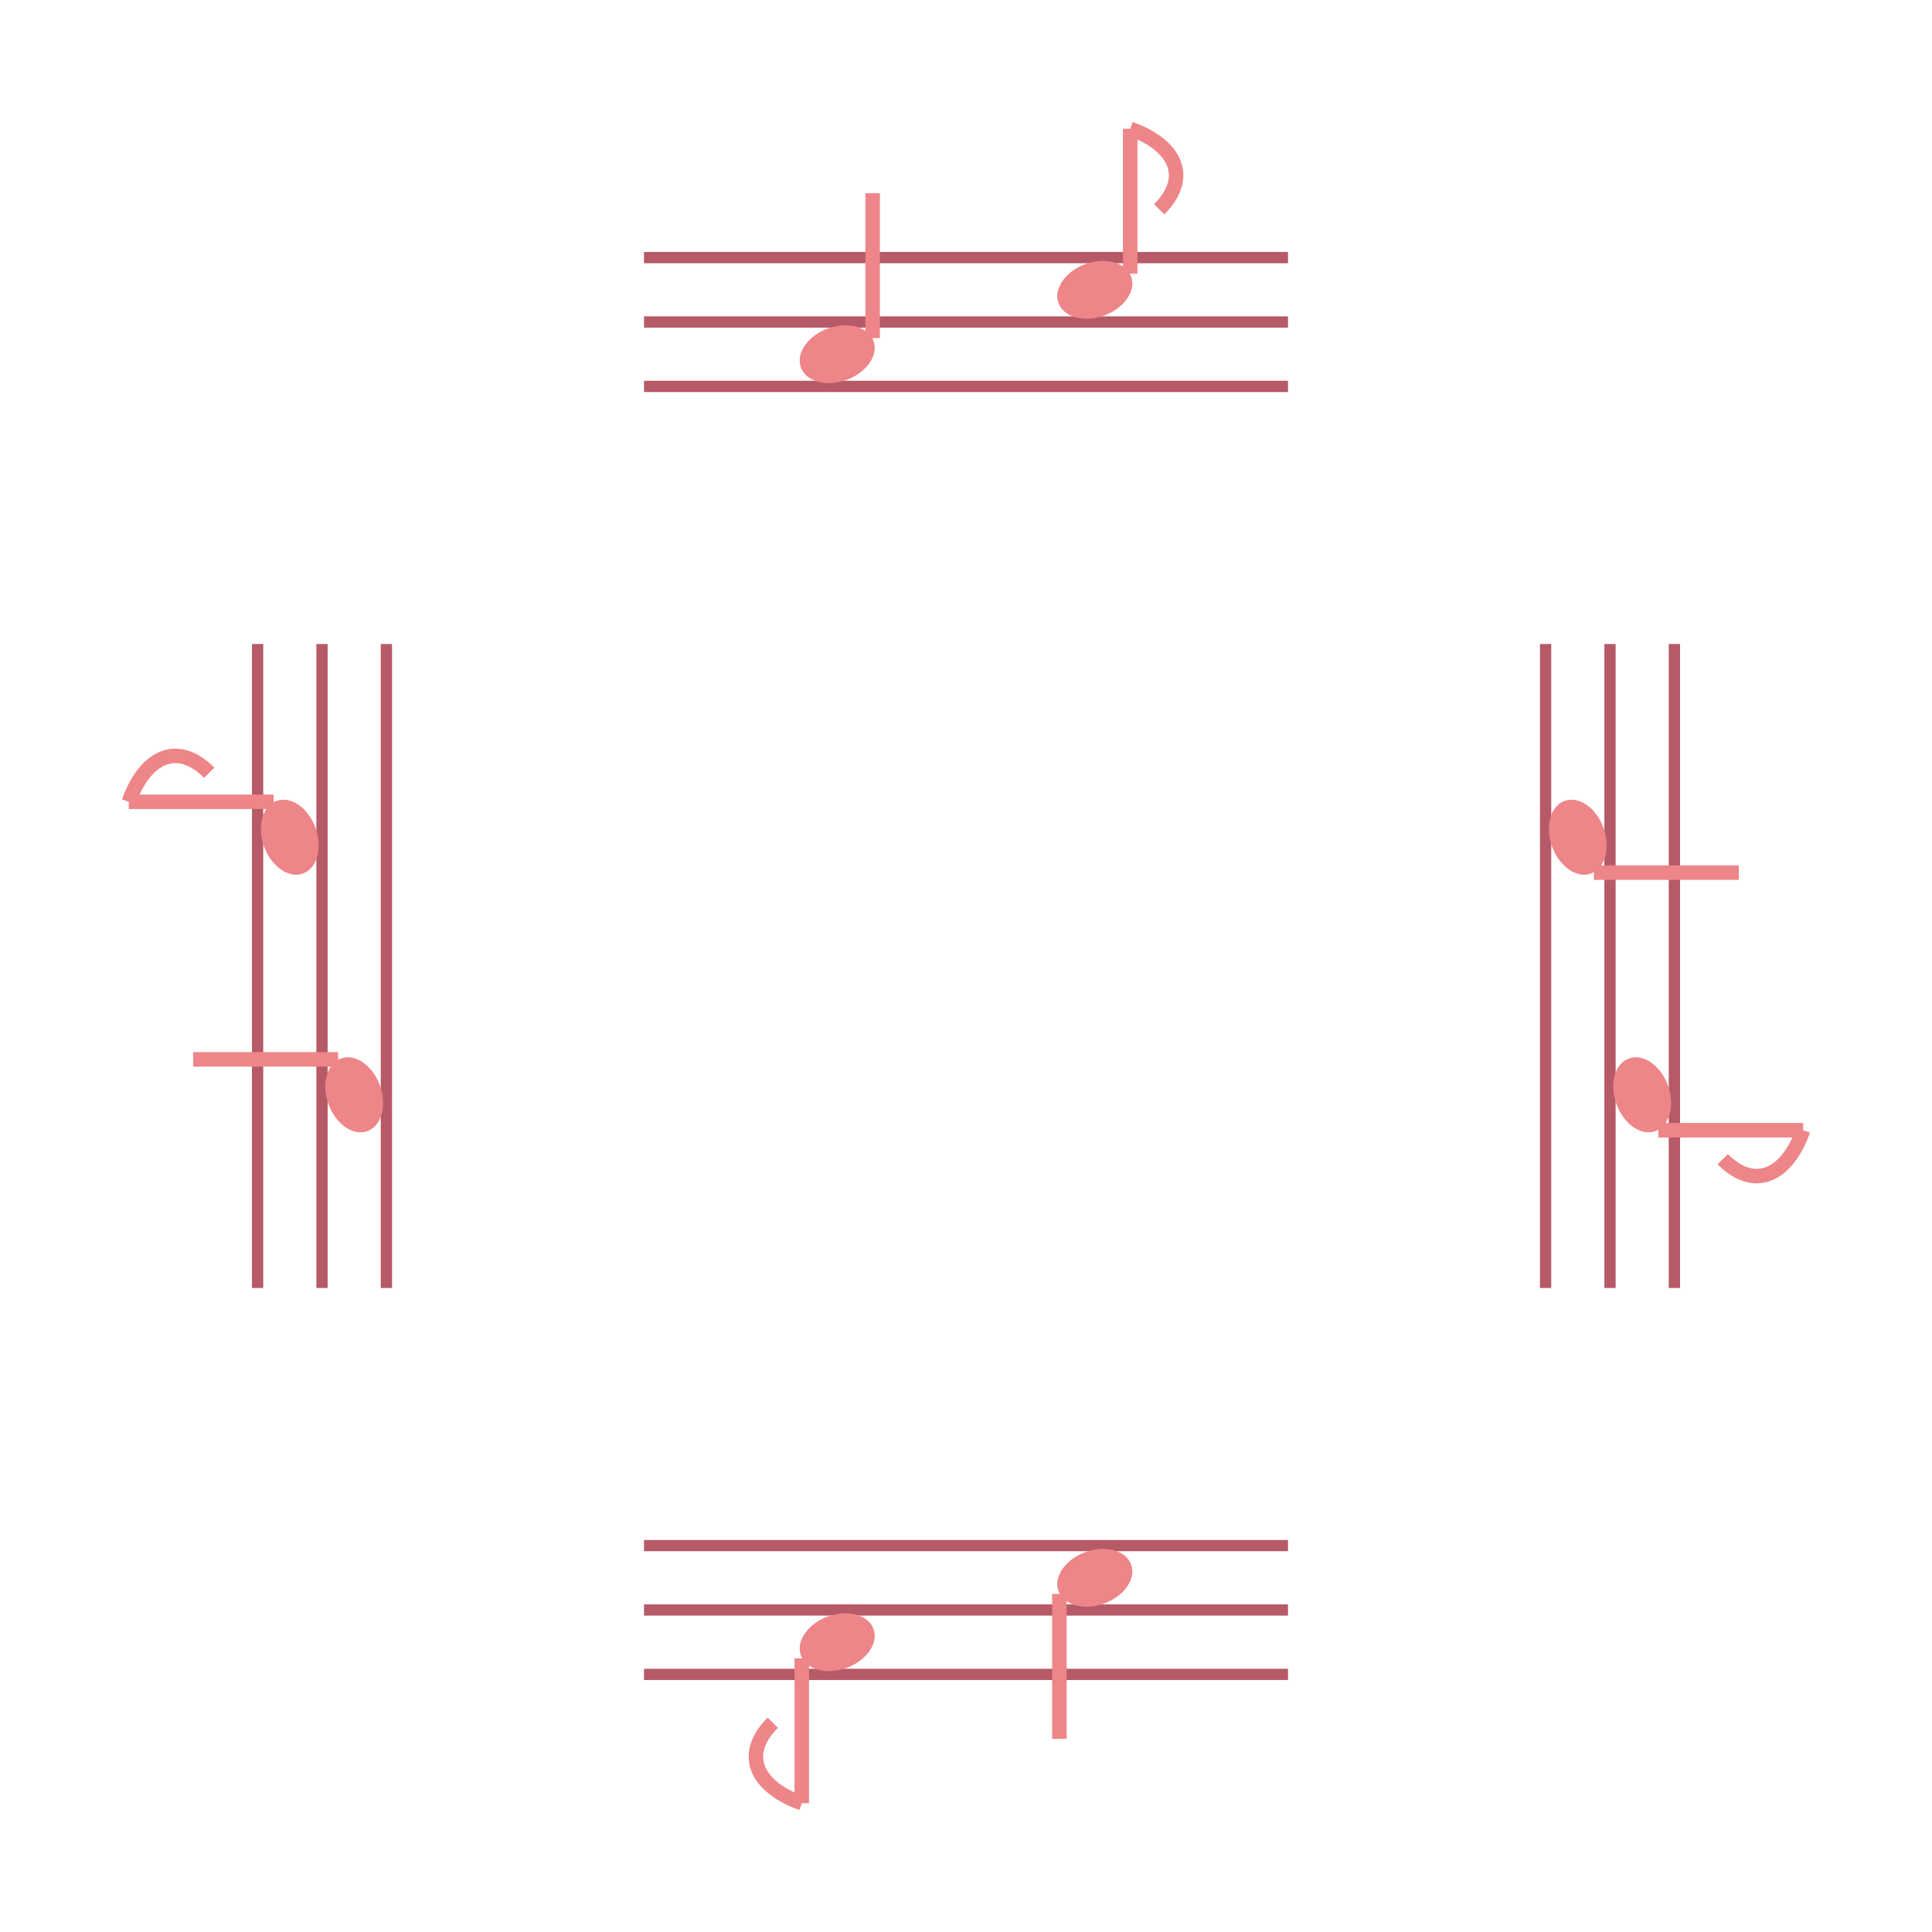
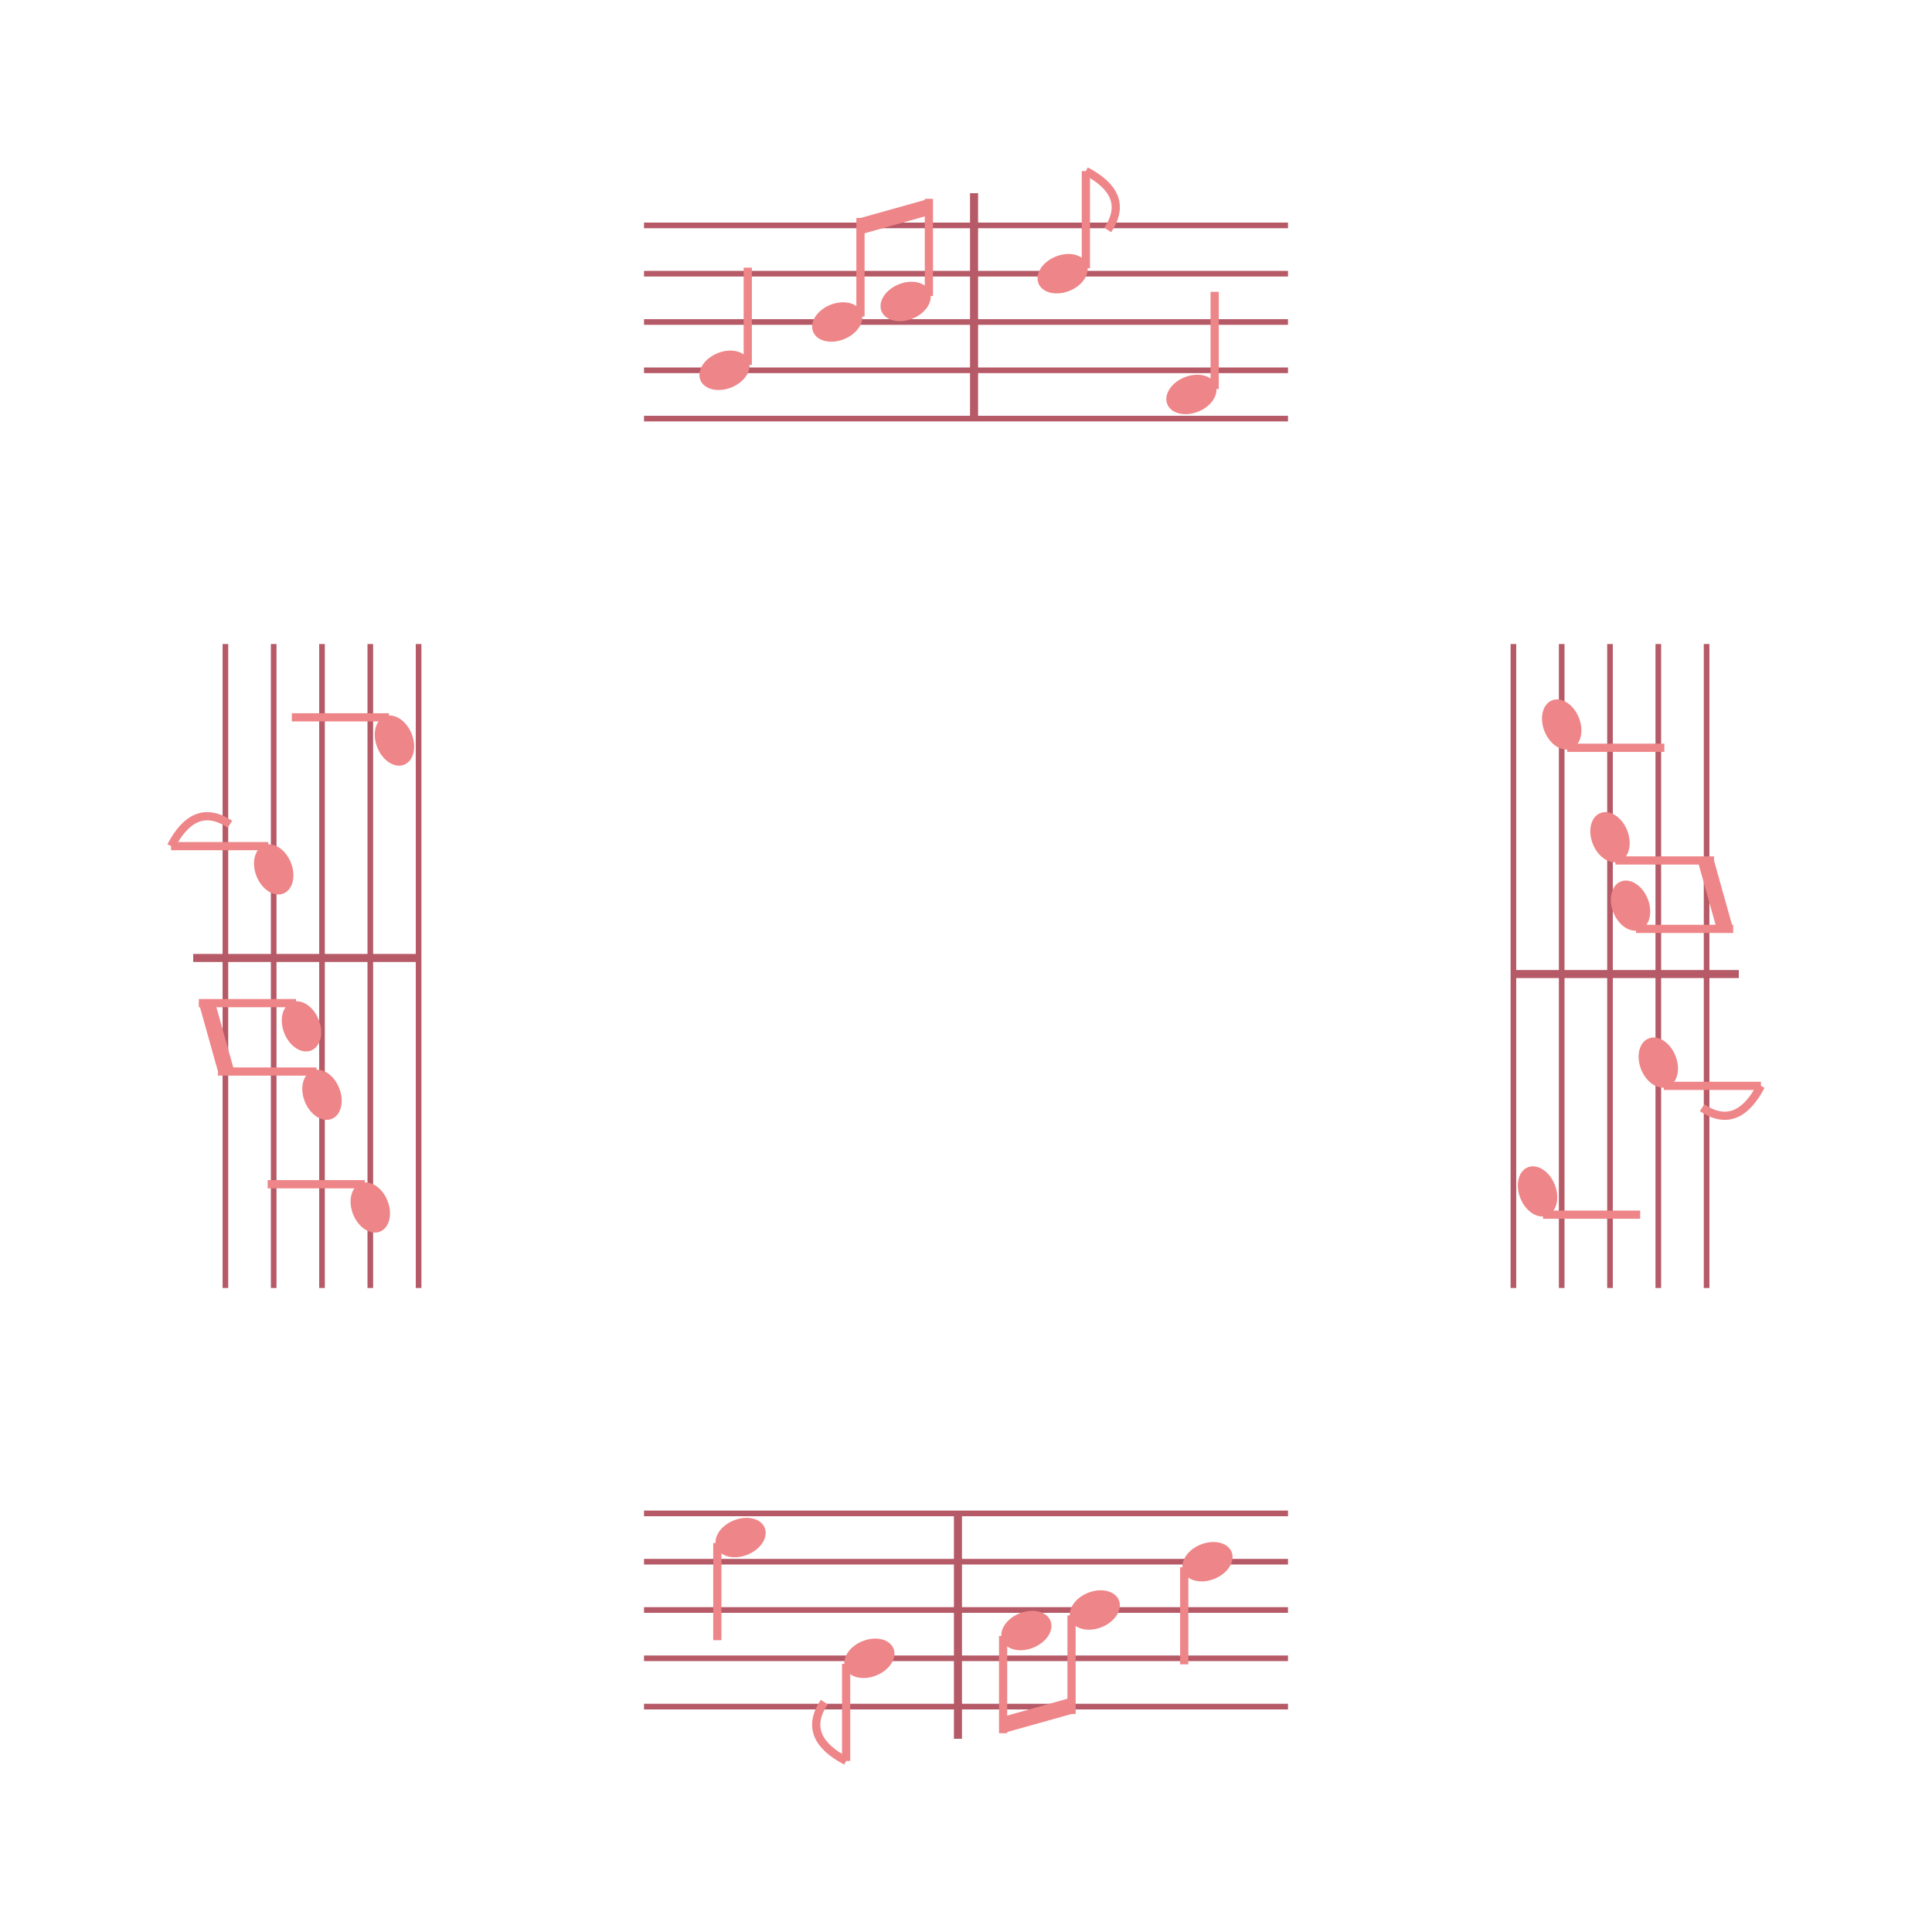
<svg xmlns="http://www.w3.org/2000/svg" viewBox="0 0 120 120" width="120" height="120">
+   <defs>
+     <linearGradient id="ml" x1="0" y1="0" x2="1" y2="1">
+       <stop offset="0" stop-color="#f4d9a0" stop-opacity="1" />
+       <stop offset="0.5" stop-color="#c99a4a" stop-opacity="1" />
+       <stop offset="1" stop-color="#8a6224" stop-opacity="1" />
+     </linearGradient>
+   </defs>
  <g transform="rotate(0 60 60)">
-     <g stroke="#b55a66" stroke-width="0.7">
-       <line x1="40" y1="16" x2="80" y2="16" />
+     <g stroke="#b55a66" stroke-width="0.35">
+       <line x1="40" y1="14" x2="80" y2="14" />
+       <line x1="40" y1="17" x2="80" y2="17" />
      <line x1="40" y1="20" x2="80" y2="20" />
-       <line x1="40" y1="24" x2="80" y2="24" />
+       <line x1="40" y1="23" x2="80" y2="23" />
+       <line x1="40" y1="26" x2="80" y2="26" />
    </g>
-     <ellipse cx="52" cy="22" rx="2.4" ry="1.7" fill="#ee8588" transform="rotate(-20 52 22)" />
-     <line x1="54.2" y1="21" x2="54.2" y2="12" stroke="#ee8588" stroke-width="0.9" />
-     <ellipse cx="68" cy="18" rx="2.4" ry="1.7" fill="#ee8588" transform="rotate(-20 68 18)" />
-     <line x1="70.2" y1="17" x2="70.2" y2="8" stroke="#ee8588" stroke-width="0.9" />
-     <path d="M70.2 8 C73 9 74 11 72 13" fill="none" stroke="#ee8588" stroke-width="0.9" />
+     <g transform="translate(45 23) scale(0.85)">
+       <ellipse rx="1.9" ry="1.35" transform="rotate(-22)" fill="#ee8588" />
+       <line x1="1.7" y1="-0.4" x2="1.7" y2="-7.5" stroke="#ee8588" stroke-width="0.6" />
+     </g>
+     <g transform="translate(52 20) scale(0.85)">
+       <ellipse rx="1.9" ry="1.35" transform="rotate(-22)" fill="#ee8588" />
+       <ellipse cx="5" cy="-1.5" rx="1.9" ry="1.35" transform="rotate(-22 5 -1.5)" fill="#ee8588" />
+       <path d="M1.7 -0.4 V-7.6 M6.7 -1.9 V-9" stroke="#ee8588" stroke-width="0.6" />
+       <path d="M1.7 -7.6 L6.7 -9 V-7.8 L1.7 -6.4 Z" fill="#ee8588" />
+     </g>
+     <g transform="translate(66 17) scale(0.85)">
+       <ellipse rx="1.9" ry="1.35" transform="rotate(-22)" fill="#ee8588" />
+       <line x1="1.7" y1="-0.4" x2="1.7" y2="-7.5" stroke="#ee8588" stroke-width="0.6" />
+       <path d="M1.7 -7.5 C3.8 -6.4 4.5 -5 3.3 -3.2" fill="none" stroke="#ee8588" stroke-width="0.6" />
+     </g>
+     <g transform="translate(74 24.5) scale(0.85)">
+       <ellipse rx="1.9" ry="1.35" transform="rotate(-22)" fill="#ee8588" />
+       <line x1="1.7" y1="-0.4" x2="1.7" y2="-7.5" stroke="#ee8588" stroke-width="0.6" />
+     </g>
+     <path d="M60.5 26 V12" stroke="#b55a66" stroke-width="0.5" />
  </g>
  <g transform="rotate(90 60 60)">
-     <g stroke="#b55a66" stroke-width="0.7">
-       <line x1="40" y1="16" x2="80" y2="16" />
+     <g stroke="#b55a66" stroke-width="0.35">
+       <line x1="40" y1="14" x2="80" y2="14" />
+       <line x1="40" y1="17" x2="80" y2="17" />
      <line x1="40" y1="20" x2="80" y2="20" />
-       <line x1="40" y1="24" x2="80" y2="24" />
+       <line x1="40" y1="23" x2="80" y2="23" />
+       <line x1="40" y1="26" x2="80" y2="26" />
    </g>
-     <ellipse cx="52" cy="22" rx="2.4" ry="1.7" fill="#ee8588" transform="rotate(-20 52 22)" />
-     <line x1="54.2" y1="21" x2="54.2" y2="12" stroke="#ee8588" stroke-width="0.9" />
-     <ellipse cx="68" cy="18" rx="2.4" ry="1.7" fill="#ee8588" transform="rotate(-20 68 18)" />
-     <line x1="70.2" y1="17" x2="70.2" y2="8" stroke="#ee8588" stroke-width="0.9" />
-     <path d="M70.2 8 C73 9 74 11 72 13" fill="none" stroke="#ee8588" stroke-width="0.9" />
+     <g transform="translate(45 23) scale(0.85)">
+       <ellipse rx="1.9" ry="1.35" transform="rotate(-22)" fill="#ee8588" />
+       <line x1="1.7" y1="-0.4" x2="1.7" y2="-7.5" stroke="#ee8588" stroke-width="0.6" />
+     </g>
+     <g transform="translate(52 20) scale(0.85)">
+       <ellipse rx="1.9" ry="1.35" transform="rotate(-22)" fill="#ee8588" />
+       <ellipse cx="5" cy="-1.5" rx="1.9" ry="1.35" transform="rotate(-22 5 -1.5)" fill="#ee8588" />
+       <path d="M1.7 -0.4 V-7.6 M6.7 -1.9 V-9" stroke="#ee8588" stroke-width="0.6" />
+       <path d="M1.7 -7.6 L6.7 -9 V-7.8 L1.7 -6.4 Z" fill="#ee8588" />
+     </g>
+     <g transform="translate(66 17) scale(0.85)">
+       <ellipse rx="1.9" ry="1.35" transform="rotate(-22)" fill="#ee8588" />
+       <line x1="1.7" y1="-0.4" x2="1.7" y2="-7.5" stroke="#ee8588" stroke-width="0.6" />
+       <path d="M1.7 -7.5 C3.8 -6.4 4.5 -5 3.3 -3.2" fill="none" stroke="#ee8588" stroke-width="0.6" />
+     </g>
+     <g transform="translate(74 24.5) scale(0.85)">
+       <ellipse rx="1.9" ry="1.35" transform="rotate(-22)" fill="#ee8588" />
+       <line x1="1.7" y1="-0.4" x2="1.7" y2="-7.5" stroke="#ee8588" stroke-width="0.6" />
+     </g>
+     <path d="M60.5 26 V12" stroke="#b55a66" stroke-width="0.5" />
  </g>
  <g transform="rotate(180 60 60)">
-     <g stroke="#b55a66" stroke-width="0.7">
-       <line x1="40" y1="16" x2="80" y2="16" />
+     <g stroke="#b55a66" stroke-width="0.35">
+       <line x1="40" y1="14" x2="80" y2="14" />
+       <line x1="40" y1="17" x2="80" y2="17" />
      <line x1="40" y1="20" x2="80" y2="20" />
-       <line x1="40" y1="24" x2="80" y2="24" />
+       <line x1="40" y1="23" x2="80" y2="23" />
+       <line x1="40" y1="26" x2="80" y2="26" />
    </g>
-     <ellipse cx="52" cy="22" rx="2.4" ry="1.7" fill="#ee8588" transform="rotate(-20 52 22)" />
-     <line x1="54.2" y1="21" x2="54.2" y2="12" stroke="#ee8588" stroke-width="0.9" />
-     <ellipse cx="68" cy="18" rx="2.4" ry="1.7" fill="#ee8588" transform="rotate(-20 68 18)" />
-     <line x1="70.2" y1="17" x2="70.2" y2="8" stroke="#ee8588" stroke-width="0.9" />
-     <path d="M70.2 8 C73 9 74 11 72 13" fill="none" stroke="#ee8588" stroke-width="0.9" />
+     <g transform="translate(45 23) scale(0.85)">
+       <ellipse rx="1.9" ry="1.35" transform="rotate(-22)" fill="#ee8588" />
+       <line x1="1.7" y1="-0.4" x2="1.7" y2="-7.5" stroke="#ee8588" stroke-width="0.6" />
+     </g>
+     <g transform="translate(52 20) scale(0.85)">
+       <ellipse rx="1.9" ry="1.35" transform="rotate(-22)" fill="#ee8588" />
+       <ellipse cx="5" cy="-1.5" rx="1.9" ry="1.35" transform="rotate(-22 5 -1.5)" fill="#ee8588" />
+       <path d="M1.7 -0.4 V-7.6 M6.7 -1.9 V-9" stroke="#ee8588" stroke-width="0.6" />
+       <path d="M1.7 -7.6 L6.7 -9 V-7.8 L1.7 -6.4 Z" fill="#ee8588" />
+     </g>
+     <g transform="translate(66 17) scale(0.85)">
+       <ellipse rx="1.9" ry="1.35" transform="rotate(-22)" fill="#ee8588" />
+       <line x1="1.7" y1="-0.4" x2="1.7" y2="-7.5" stroke="#ee8588" stroke-width="0.6" />
+       <path d="M1.7 -7.5 C3.8 -6.4 4.5 -5 3.3 -3.2" fill="none" stroke="#ee8588" stroke-width="0.6" />
+     </g>
+     <g transform="translate(74 24.5) scale(0.85)">
+       <ellipse rx="1.9" ry="1.35" transform="rotate(-22)" fill="#ee8588" />
+       <line x1="1.7" y1="-0.4" x2="1.7" y2="-7.5" stroke="#ee8588" stroke-width="0.6" />
+     </g>
+     <path d="M60.5 26 V12" stroke="#b55a66" stroke-width="0.5" />
  </g>
  <g transform="rotate(270 60 60)">
-     <g stroke="#b55a66" stroke-width="0.7">
-       <line x1="40" y1="16" x2="80" y2="16" />
+     <g stroke="#b55a66" stroke-width="0.35">
+       <line x1="40" y1="14" x2="80" y2="14" />
+       <line x1="40" y1="17" x2="80" y2="17" />
      <line x1="40" y1="20" x2="80" y2="20" />
-       <line x1="40" y1="24" x2="80" y2="24" />
+       <line x1="40" y1="23" x2="80" y2="23" />
+       <line x1="40" y1="26" x2="80" y2="26" />
    </g>
-     <ellipse cx="52" cy="22" rx="2.4" ry="1.7" fill="#ee8588" transform="rotate(-20 52 22)" />
-     <line x1="54.2" y1="21" x2="54.2" y2="12" stroke="#ee8588" stroke-width="0.9" />
-     <ellipse cx="68" cy="18" rx="2.4" ry="1.7" fill="#ee8588" transform="rotate(-20 68 18)" />
-     <line x1="70.2" y1="17" x2="70.2" y2="8" stroke="#ee8588" stroke-width="0.9" />
-     <path d="M70.2 8 C73 9 74 11 72 13" fill="none" stroke="#ee8588" stroke-width="0.9" />
+     <g transform="translate(45 23) scale(0.85)">
+       <ellipse rx="1.9" ry="1.35" transform="rotate(-22)" fill="#ee8588" />
+       <line x1="1.7" y1="-0.4" x2="1.7" y2="-7.5" stroke="#ee8588" stroke-width="0.6" />
+     </g>
+     <g transform="translate(52 20) scale(0.85)">
+       <ellipse rx="1.9" ry="1.35" transform="rotate(-22)" fill="#ee8588" />
+       <ellipse cx="5" cy="-1.5" rx="1.9" ry="1.35" transform="rotate(-22 5 -1.5)" fill="#ee8588" />
+       <path d="M1.7 -0.4 V-7.6 M6.7 -1.9 V-9" stroke="#ee8588" stroke-width="0.6" />
+       <path d="M1.7 -7.6 L6.7 -9 V-7.8 L1.7 -6.4 Z" fill="#ee8588" />
+     </g>
+     <g transform="translate(66 17) scale(0.85)">
+       <ellipse rx="1.9" ry="1.35" transform="rotate(-22)" fill="#ee8588" />
+       <line x1="1.7" y1="-0.4" x2="1.7" y2="-7.5" stroke="#ee8588" stroke-width="0.6" />
+       <path d="M1.7 -7.5 C3.8 -6.4 4.5 -5 3.3 -3.2" fill="none" stroke="#ee8588" stroke-width="0.6" />
+     </g>
+     <g transform="translate(74 24.5) scale(0.85)">
+       <ellipse rx="1.9" ry="1.35" transform="rotate(-22)" fill="#ee8588" />
+       <line x1="1.7" y1="-0.4" x2="1.7" y2="-7.5" stroke="#ee8588" stroke-width="0.6" />
+     </g>
+     <path d="M60.5 26 V12" stroke="#b55a66" stroke-width="0.5" />
  </g>
</svg>
